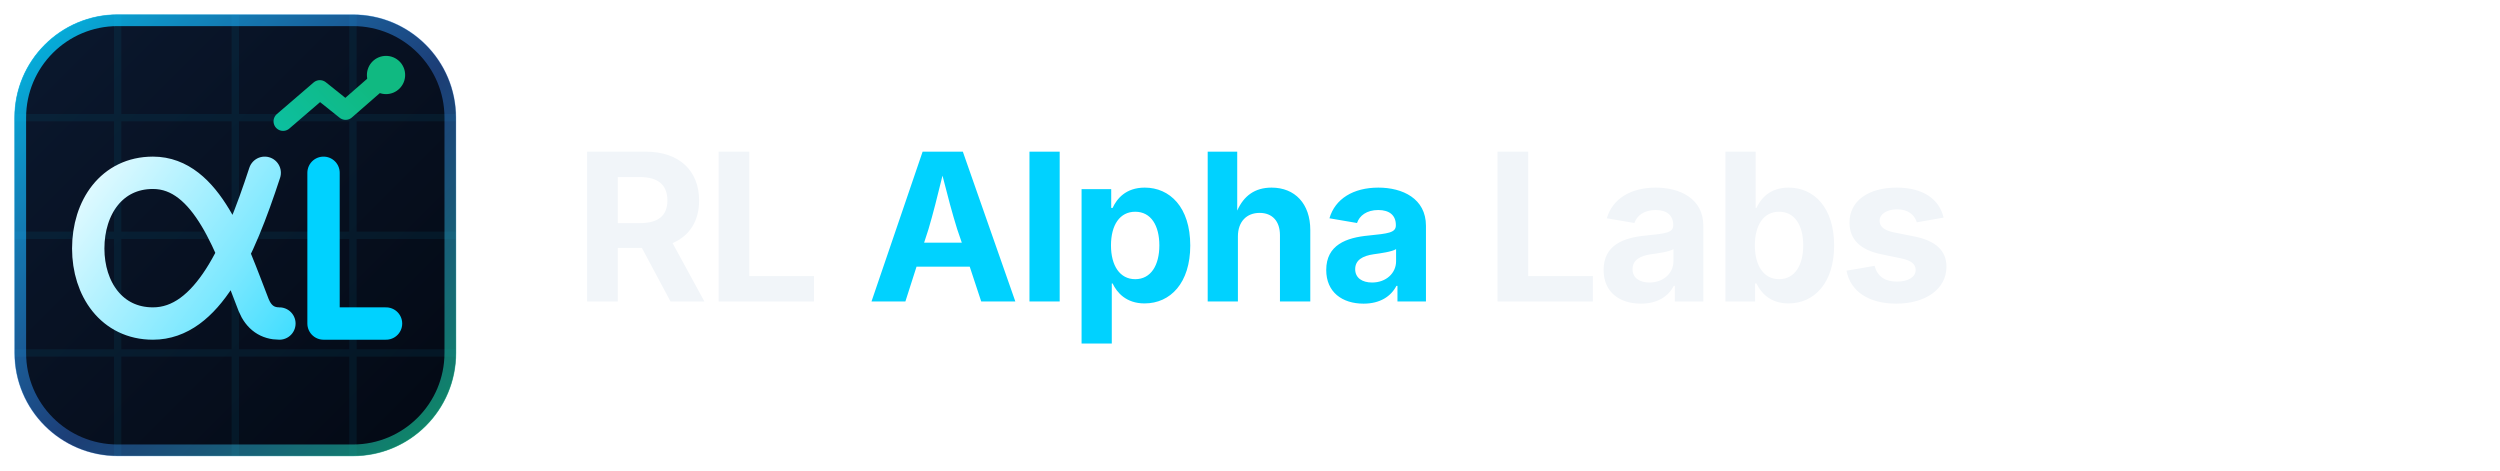
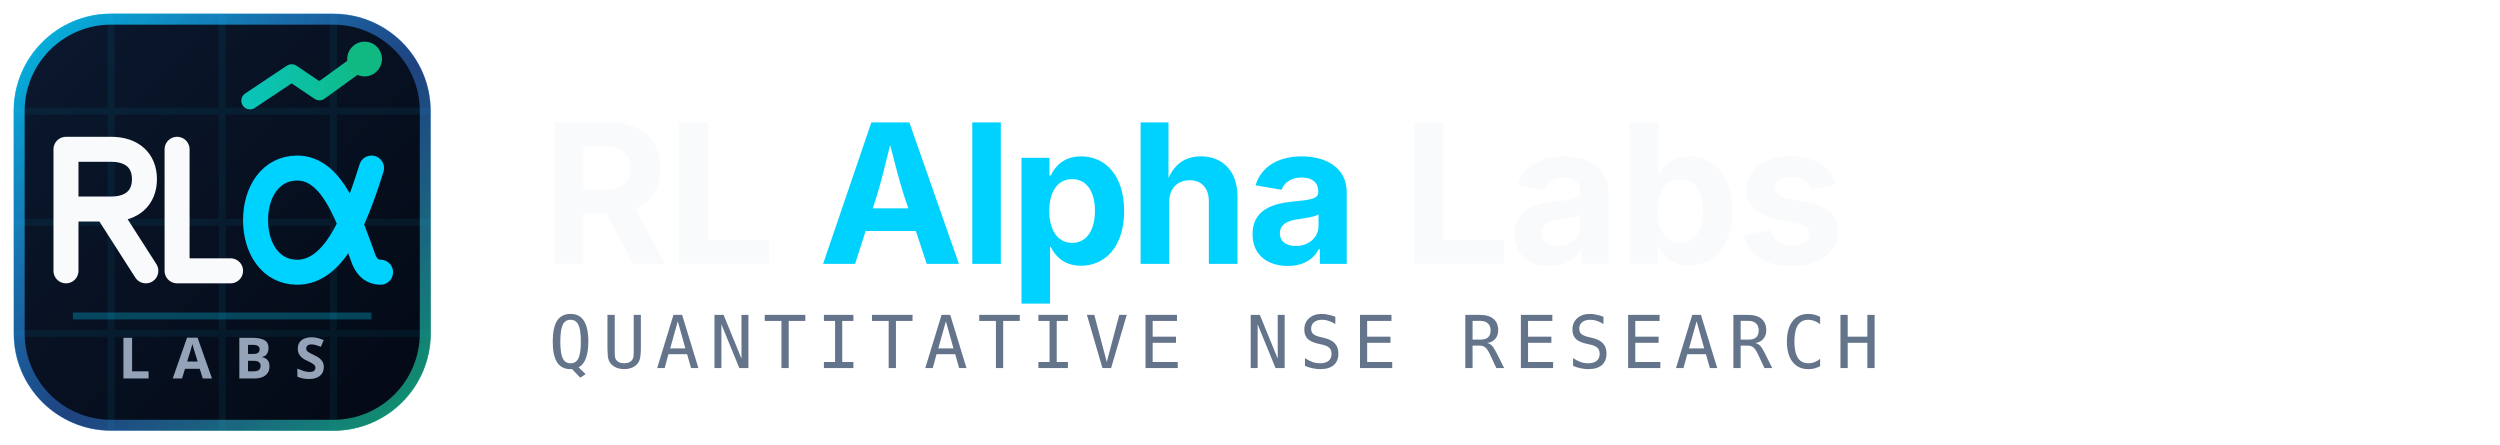
- <svg xmlns="http://www.w3.org/2000/svg" viewBox="0 0 340 64" fill="none">
+ <svg xmlns="http://www.w3.org/2000/svg" viewBox="0 0 360 64" fill="none">
  <defs>
    <linearGradient id="bg" x1="0" y1="0" x2="64" y2="64" gradientUnits="userSpaceOnUse">
      <stop offset="0%" stop-color="#0b1930" />
      <stop offset="100%" stop-color="#030812" />
    </linearGradient>
    <linearGradient id="rim" x1="4" y1="4" x2="60" y2="60" gradientUnits="userSpaceOnUse">
      <stop offset="0%" stop-color="#00d2ff" stop-opacity="0.85" />
-       <stop offset="55%" stop-color="#3b82f6" stop-opacity="0.4" />
-       <stop offset="100%" stop-color="#10b981" stop-opacity="0.75" />
+       <stop offset="55%" stop-color="#3b82f6" stop-opacity="0.45" />
+       <stop offset="100%" stop-color="#10b981" stop-opacity="0.8" />
    </linearGradient>
-     <linearGradient id="alphaGrad" x1="10" y1="16" x2="54" y2="48" gradientUnits="userSpaceOnUse">
-       <stop offset="0%" stop-color="#ffffff" />
-       <stop offset="55%" stop-color="#7ce8ff" />
-       <stop offset="100%" stop-color="#00d2ff" />
-     </linearGradient>
-     <linearGradient id="sigGrad" x1="14" y1="50" x2="52" y2="14" gradientUnits="userSpaceOnUse">
+     <linearGradient id="sigGrad" x1="12" y1="16" x2="54" y2="10" gradientUnits="userSpaceOnUse">
      <stop offset="0%" stop-color="#00d2ff" />
      <stop offset="100%" stop-color="#10b981" />
    </linearGradient>
  </defs>
  <rect x="2" y="2" width="60" height="60" rx="14" fill="url(#bg)" />
  <path d="M16 2v60M32 2v60M48 2v60M2 16h60M2 32h60M2 48h60" stroke="#00d2ff" stroke-opacity="0.065" stroke-width="1" />
  <rect x="2.75" y="2.75" width="58.5" height="58.5" rx="13.25" stroke="url(#rim)" stroke-width="1.6" />
-   <path d="M38.5 16.5L43.5 12.2L47 15L52.5 10.2" stroke="url(#sigGrad)" stroke-width="2.6" stroke-linecap="round" stroke-linejoin="round" />
-   <circle cx="52.5" cy="10.2" r="2.6" fill="#10b981" />
-   <path d="M36 23.5C32.5 34.2 28.2 44 20.8 44C15.2 44 12 39.3 12 33.8C12 28.2 15.2 23.5 20.8 23.5C28.2 23.5 31.5 33.8 34.5 41.5C35.2 43.2 36.4 44 38 44" stroke="url(#alphaGrad)" stroke-width="4.4" stroke-linecap="round" stroke-linejoin="round" />
-   <path d="M44 23.5V44H52.5" stroke="#00d2ff" stroke-width="4.4" stroke-linecap="round" stroke-linejoin="round" />
-   <text x="78" y="41" font-family="'Space Grotesk', -apple-system, BlinkMacSystemFont, sans-serif" font-weight="700" font-size="28" letter-spacing="-0.5" fill="#f1f5f9">RL <tspan fill="#00d2ff">Alpha</tspan> Labs</text>
+   <path d="M36 14.5L42 10.5L46 13.2L52.5 8.5" stroke="url(#sigGrad)" stroke-width="2.5" stroke-linecap="round" stroke-linejoin="round" />
+   <circle cx="52.5" cy="8.5" r="2.5" fill="#10b981" />
+   <path d="M9.5 39V21.5H16C19 21.5 20.8 23.1 20.8 25.8C20.8 28.5 19 30.1 16 30.1H9.5M15.3 30.1L21 39" stroke="#f8fafc" stroke-width="3.6" stroke-linecap="round" stroke-linejoin="round" />
+   <path d="M25.5 21.5V39H33.2" stroke="#f8fafc" stroke-width="3.6" stroke-linecap="round" stroke-linejoin="round" />
+   <path d="M53.5 24.2C51 32.2 48 39.2 42.8 39.2C39 39.2 36.8 35.8 36.8 31.7C36.8 27.6 39 24.2 42.8 24.2C48 24.2 50.3 31.7 52.4 37.4C52.9 38.6 53.7 39.2 54.8 39.2" stroke="#00d2ff" stroke-width="3.6" stroke-linecap="round" stroke-linejoin="round" />
+   <line x1="10.5" y1="45.5" x2="53.5" y2="45.5" stroke="#00d2ff" stroke-opacity="0.28" stroke-width="1" />
+   <text x="32" y="54.5" text-anchor="middle" font-family="'JetBrains Mono', 'Space Grotesk', system-ui, sans-serif" font-weight="700" font-size="8.2" letter-spacing="3.2" fill="#94a3b8">LABS</text>
+   <text x="78" y="38" font-family="'Space Grotesk', -apple-system, BlinkMacSystemFont, sans-serif" font-weight="700" font-size="28" letter-spacing="-0.5" fill="#f8fafc">RL <tspan fill="#00d2ff">Alpha</tspan> Labs</text>
+   <text x="79" y="53" font-family="'JetBrains Mono', monospace" font-weight="500" font-size="10.5" letter-spacing="1.4" fill="#64748b">QUANTITATIVE NSE RESEARCH</text>
</svg>
